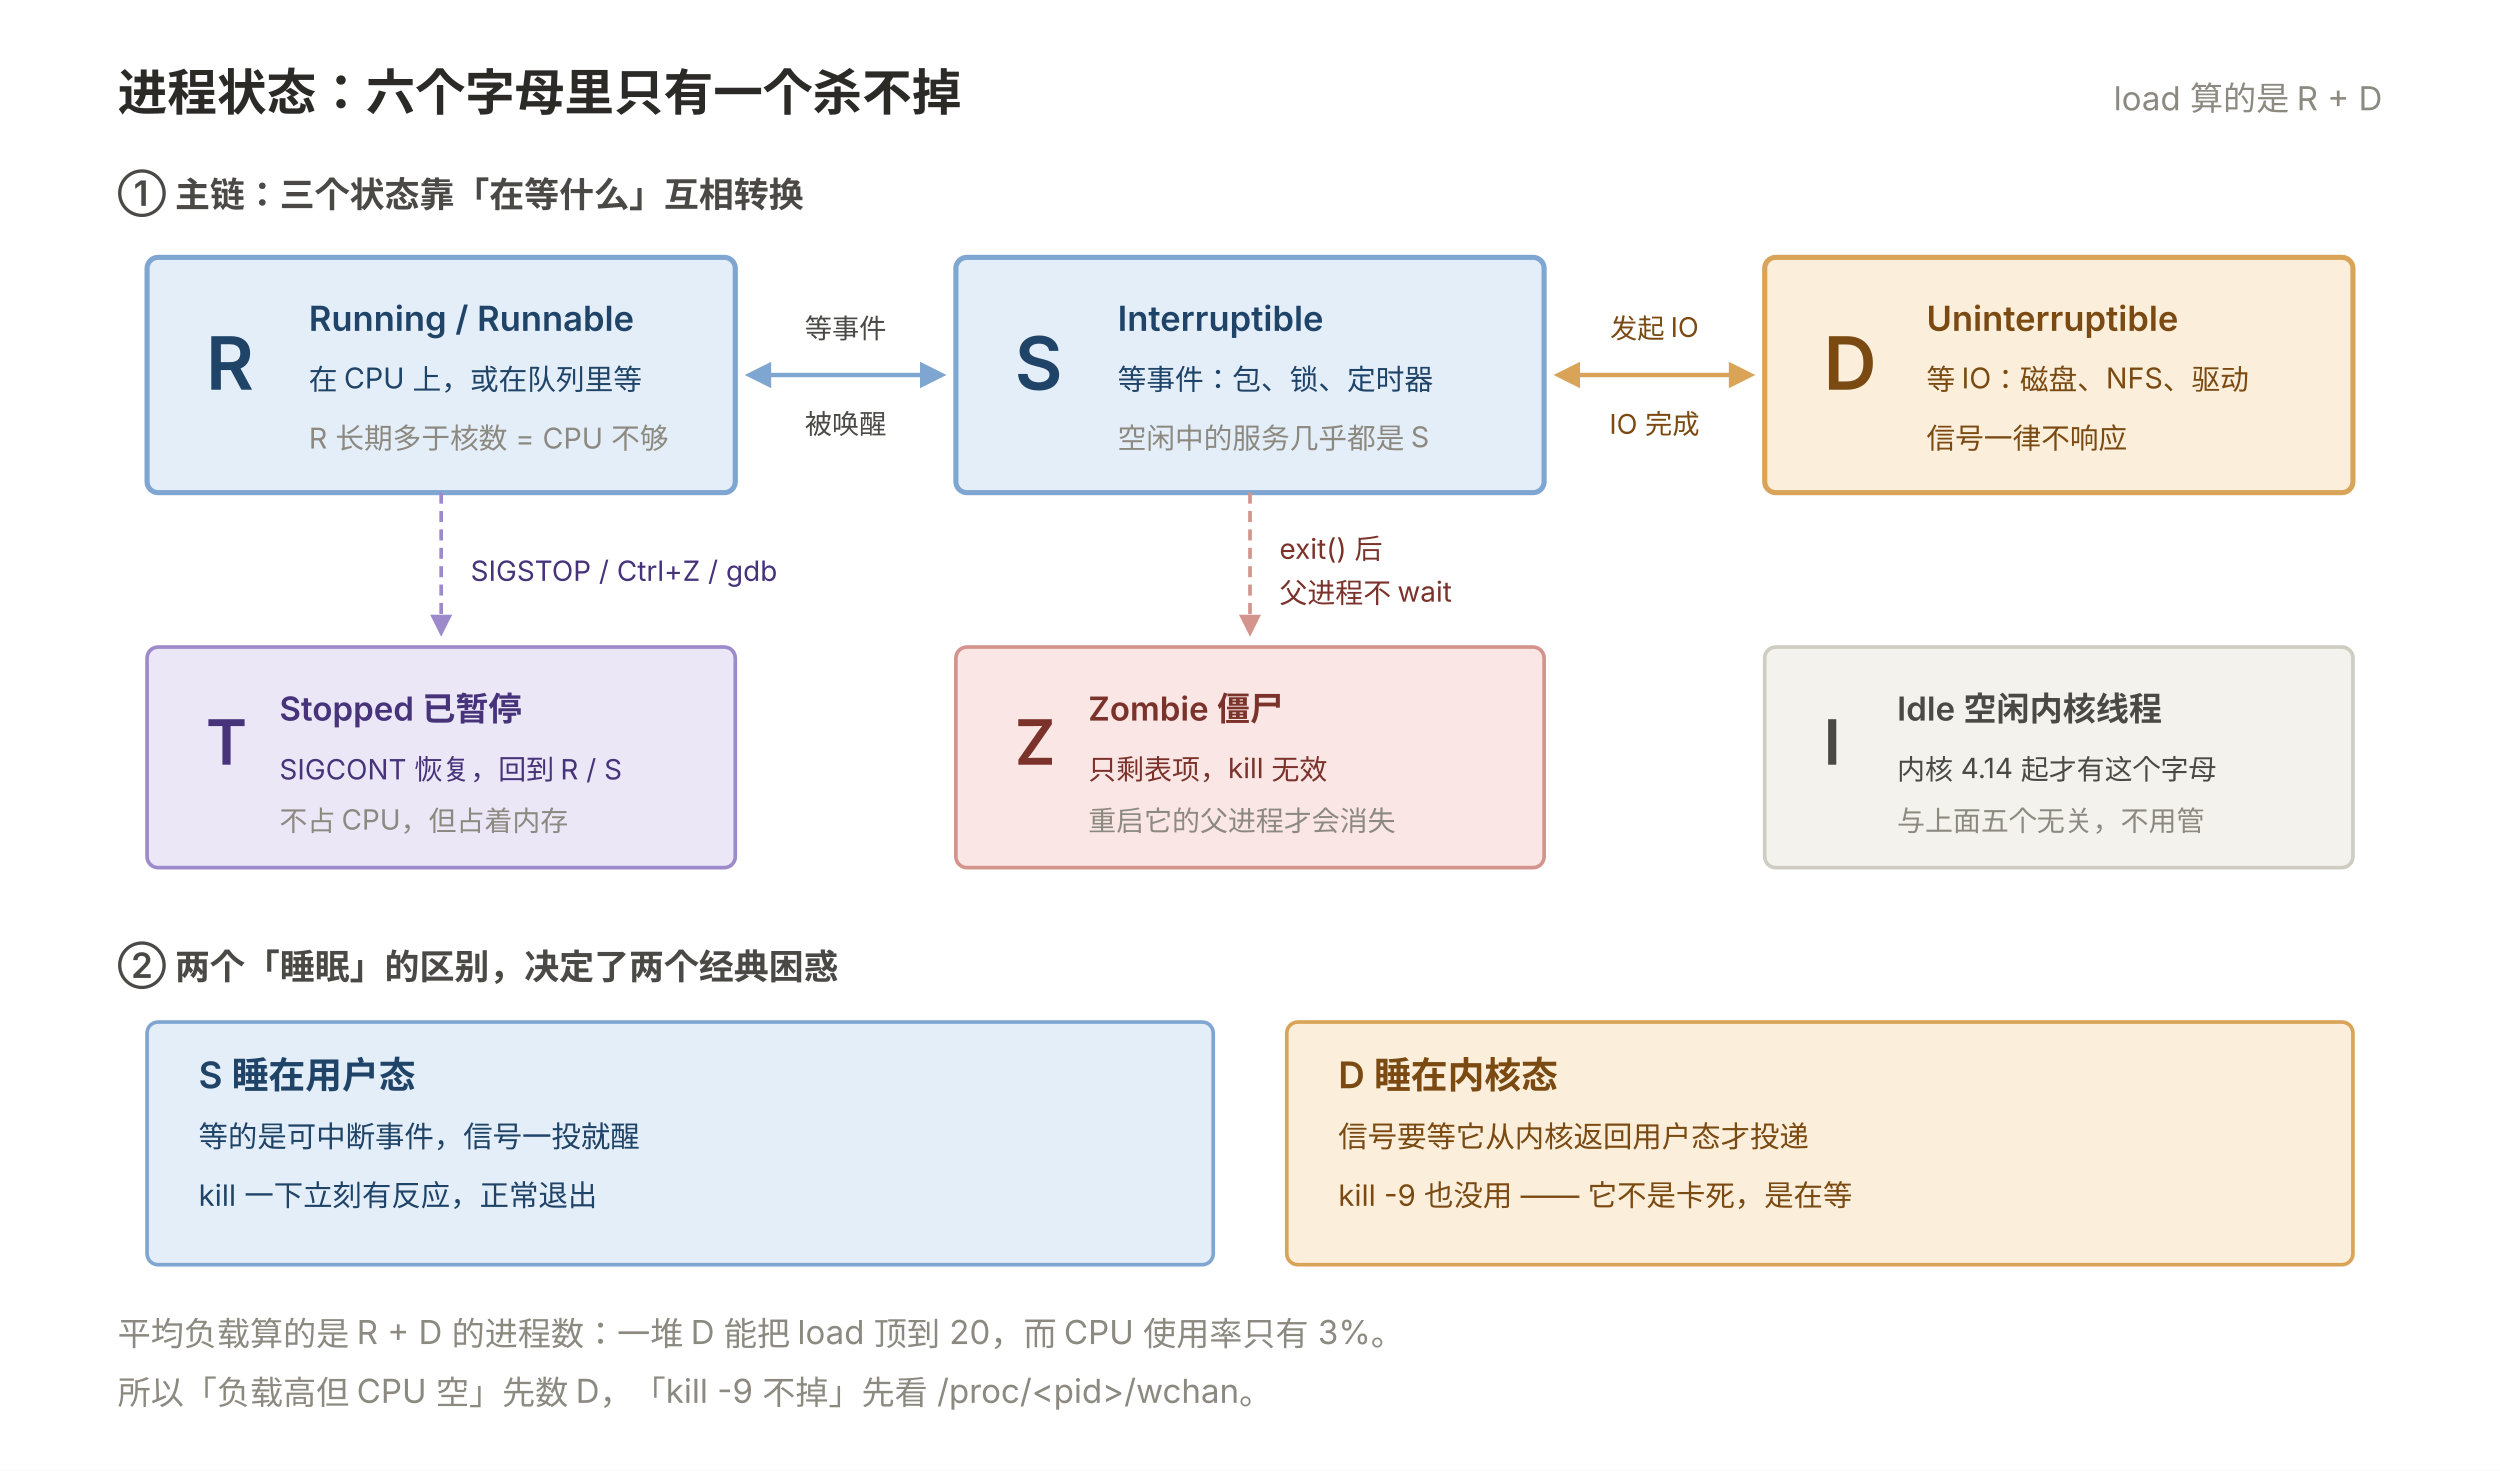
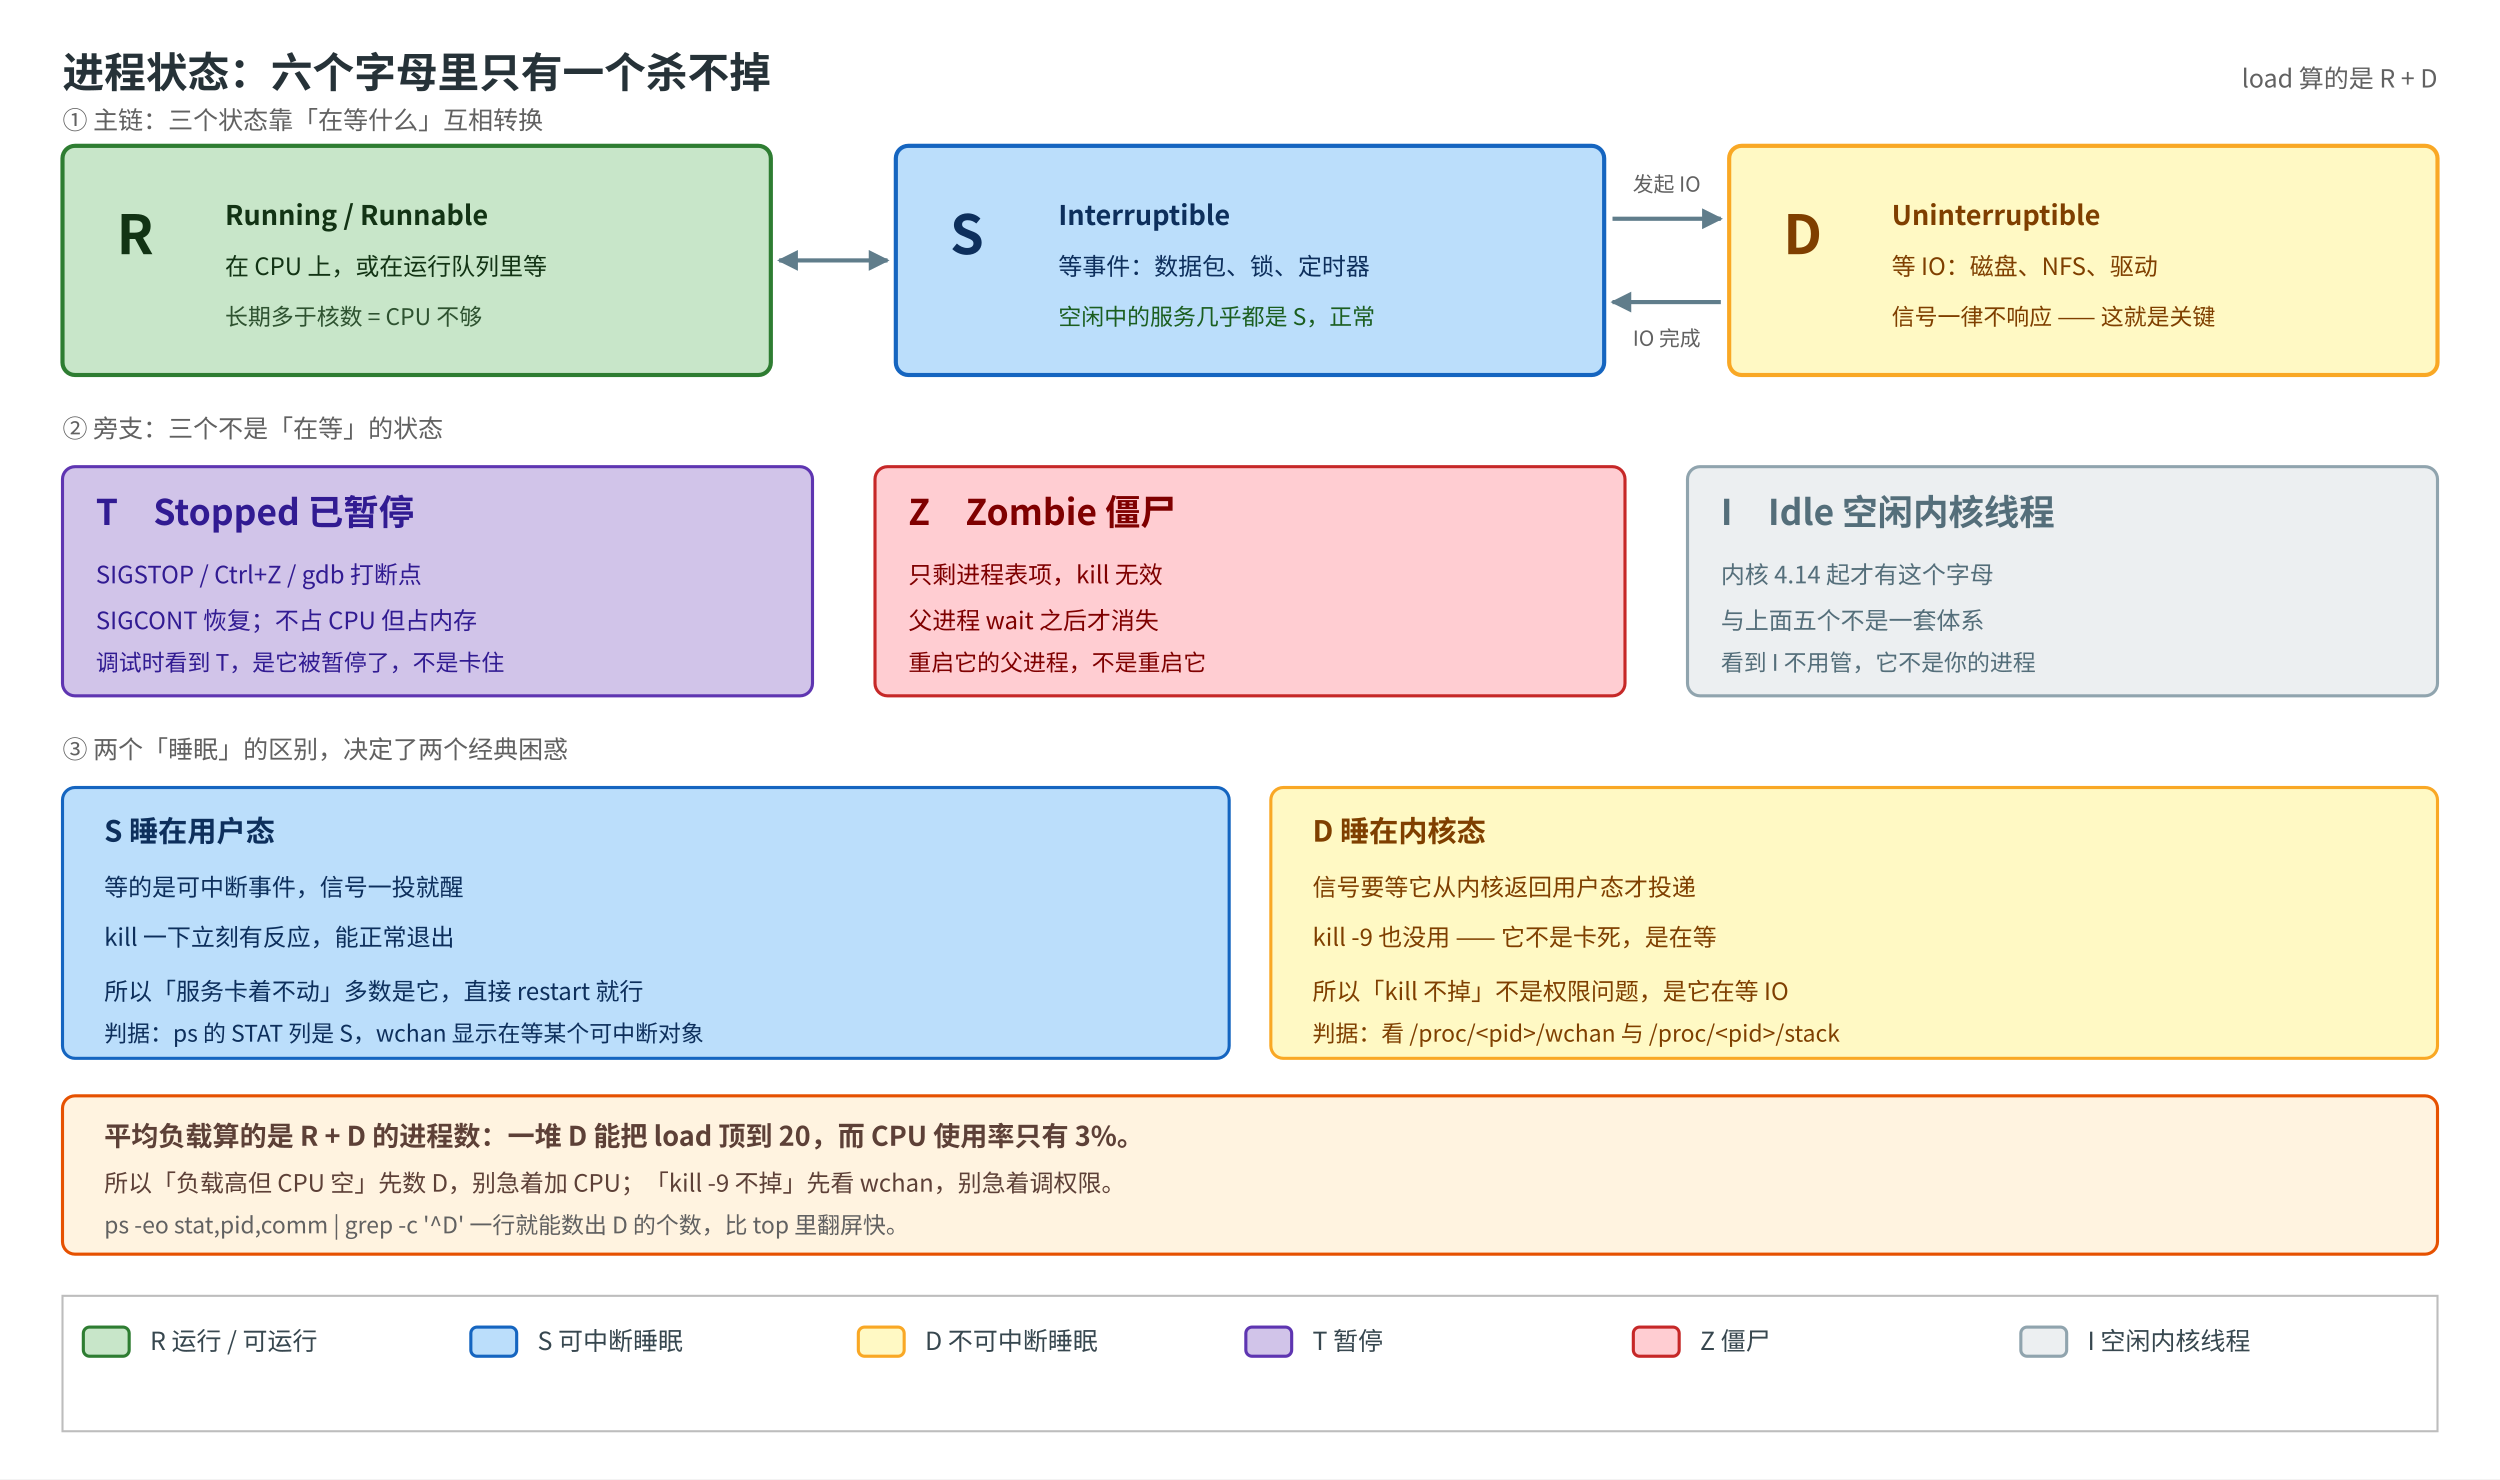
- <svg xmlns="http://www.w3.org/2000/svg" viewBox="0 0 1200 705.88" width="1200" height="705.88" font-family="-apple-system, 'Segoe UI', 'Microsoft YaHei', 'PingFang SC', sans-serif">
-   <g transform="scale(1.764706)">
-     <rect width="680" height="400" fill="#FFFFFF" />
-     <text x="32" y="30" font-size="13.5" font-weight="600" fill="#2B2A27">进程状态：六个字母里只有一个杀不掉</text>
-     <text x="648" y="30" font-size="9" fill="#8C8980" text-anchor="end">load 算的是 R + D</text>
-     <defs>
-       <marker id="a2Blue" viewBox="0 0 10 10" refX="8" refY="5" markerWidth="6" markerHeight="6" orient="auto">
-         <path d="M0,0 L10,5 L0,10 z" fill="#7FA6D0" />
-       </marker>
-       <marker id="a2BlueS" viewBox="0 0 10 10" refX="2" refY="5" markerWidth="6" markerHeight="6" orient="auto">
-         <path d="M10,0 L0,5 L10,10 z" fill="#7FA6D0" />
-       </marker>
-       <marker id="a2Amber" viewBox="0 0 10 10" refX="8" refY="5" markerWidth="6" markerHeight="6" orient="auto">
-         <path d="M0,0 L10,5 L0,10 z" fill="#D9A458" />
-       </marker>
-       <marker id="a2AmberS" viewBox="0 0 10 10" refX="2" refY="5" markerWidth="6" markerHeight="6" orient="auto">
-         <path d="M10,0 L0,5 L10,10 z" fill="#D9A458" />
-       </marker>
-       <marker id="a2Red" viewBox="0 0 10 10" refX="8" refY="5" markerWidth="6" markerHeight="6" orient="auto">
-         <path d="M0,0 L10,5 L0,10 z" fill="#D2948C" />
-       </marker>
-       <marker id="a2Purple" viewBox="0 0 10 10" refX="8" refY="5" markerWidth="6" markerHeight="6" orient="auto">
-         <path d="M0,0 L10,5 L0,10 z" fill="#9C8ACB" />
-       </marker>
-     </defs>
-     <text x="32" y="56" font-size="9.5" font-weight="600" fill="#4A4945">① 主链：三个状态靠「在等什么」互相转换</text>
-     <rect x="40" y="70" width="160" height="64" rx="3" fill="#E4EEF9" stroke="#7FA6D0" stroke-width="1.4" />
-     <text x="56" y="106" font-size="20" font-weight="600" fill="#1F4468">R</text>
-     <text x="84" y="90" font-size="9.4" font-weight="600" fill="#1F4468">Running / Runnable</text>
-     <text x="84" y="106" font-size="7.8" fill="#1F4468">在 CPU 上，或在队列里等</text>
-     <text x="84" y="122" font-size="7.8" fill="#8C8980">R 长期多于核数 = CPU 不够</text>
-     <rect x="260" y="70" width="160" height="64" rx="3" fill="#E4EEF9" stroke="#7FA6D0" stroke-width="1.4" />
-     <text x="276" y="106" font-size="20" font-weight="600" fill="#1F4468">S</text>
-     <text x="304" y="90" font-size="9.4" font-weight="600" fill="#1F4468">Interruptible</text>
-     <text x="304" y="106" font-size="7.8" fill="#1F4468">等事件：包、锁、定时器</text>
-     <text x="304" y="122" font-size="7.8" fill="#8C8980">空闲中的服务几乎都是 S</text>
-     <rect x="480" y="70" width="160" height="64" rx="3" fill="#FBEEDA" stroke="#D9A458" stroke-width="1.4" />
-     <text x="496" y="106" font-size="20" font-weight="600" fill="#7A4A12">D</text>
-     <text x="524" y="90" font-size="9.4" font-weight="600" fill="#7A4A12">Uninterruptible</text>
-     <text x="524" y="106" font-size="7.8" fill="#7A4A12">等 IO：磁盘、NFS、驱动</text>
-     <text x="524" y="122" font-size="7.8" fill="#7A4A12">信号一律不响应</text>
-     <line x1="204" y1="102" x2="256" y2="102" stroke="#7FA6D0" stroke-width="1.2" marker-end="url(#a2Blue)" marker-start="url(#a2BlueS)" />
-     <text x="230" y="92" font-size="7.4" fill="#4A4945" text-anchor="middle">等事件</text>
-     <text x="230" y="118" font-size="7.4" fill="#4A4945" text-anchor="middle">被唤醒</text>
-     <line x1="424" y1="102" x2="476" y2="102" stroke="#D9A458" stroke-width="1.2" marker-end="url(#a2Amber)" marker-start="url(#a2AmberS)" />
-     <text x="450" y="92" font-size="7.4" fill="#7A4A12" text-anchor="middle">发起 IO</text>
-     <text x="450" y="118" font-size="7.4" fill="#7A4A12" text-anchor="middle">IO 完成</text>
-     <line x1="120" y1="134" x2="120" y2="172" stroke="#9C8ACB" stroke-width="1" stroke-dasharray="3 2" marker-end="url(#a2Purple)" />
-     <text x="128" y="158" font-size="7.6" fill="#46337A">SIGSTOP / Ctrl+Z / gdb</text>
-     <line x1="340" y1="134" x2="340" y2="172" stroke="#D2948C" stroke-width="1" stroke-dasharray="3 2" marker-end="url(#a2Red)" />
-     <text x="348" y="152" font-size="7.6" fill="#7A322B">exit() 后</text>
-     <text x="348" y="164" font-size="7.6" fill="#7A322B">父进程不 wait</text>
-     <rect x="40" y="176" width="160" height="60" rx="3" fill="#ECE7F7" stroke="#9C8ACB" stroke-width="1" />
-     <text x="56" y="208" font-size="17" font-weight="600" fill="#46337A">T</text>
-     <text x="76" y="196" font-size="9" font-weight="600" fill="#46337A">Stopped 已暂停</text>
-     <text x="76" y="212" font-size="7.6" fill="#46337A">SIGCONT 恢复，回到 R / S</text>
-     <text x="76" y="226" font-size="7.6" fill="#8C8980">不占 CPU，但占着内存</text>
-     <rect x="260" y="176" width="160" height="60" rx="3" fill="#FAE6E4" stroke="#D2948C" stroke-width="1" />
-     <text x="276" y="208" font-size="17" font-weight="600" fill="#7A322B">Z</text>
-     <text x="296" y="196" font-size="9" font-weight="600" fill="#7A322B">Zombie 僵尸</text>
-     <text x="296" y="212" font-size="7.6" fill="#7A322B">只剩表项，kill 无效</text>
-     <text x="296" y="226" font-size="7.6" fill="#8C8980">重启它的父进程才会消失</text>
-     <rect x="480" y="176" width="160" height="60" rx="3" fill="#F4F2EC" stroke="#CFCCC2" stroke-width="1" />
-     <text x="496" y="208" font-size="17" font-weight="600" fill="#4A4945">I</text>
-     <text x="516" y="196" font-size="9" font-weight="600" fill="#4A4945">Idle 空闲内核线程</text>
-     <text x="516" y="212" font-size="7.6" fill="#4A4945">内核 4.14 起才有这个字母</text>
-     <text x="516" y="226" font-size="7.6" fill="#8C8980">与上面五个无关，不用管</text>
-     <text x="32" y="266" font-size="9.5" font-weight="600" fill="#4A4945">② 两个「睡眠」的区别，决定了两个经典困惑</text>
-     <rect x="40" y="278" width="290" height="66" rx="3" fill="#E4EEF9" stroke="#7FA6D0" stroke-width="1" />
-     <text x="54" y="296" font-size="10" font-weight="600" fill="#1F4468">S 睡在用户态</text>
-     <text x="54" y="312" font-size="8" fill="#1F4468">等的是可中断事件，信号一投就醒</text>
-     <text x="54" y="328" font-size="8" fill="#1F4468">kill 一下立刻有反应，正常退出</text>
-     <rect x="350" y="278" width="290" height="66" rx="3" fill="#FBEEDA" stroke="#D9A458" stroke-width="1" />
-     <text x="364" y="296" font-size="10" font-weight="600" fill="#7A4A12">D 睡在内核态</text>
-     <text x="364" y="312" font-size="8" fill="#7A4A12">信号要等它从内核返回用户态才投递</text>
-     <text x="364" y="328" font-size="8" fill="#7A4A12">kill -9 也没用 —— 它不是卡死，是在等</text>
-     <text x="32" y="366" font-size="9" fill="#8C8980">平均负载算的是 R + D 的进程数：一堆 D 能把 load 顶到 20，而 CPU 使用率只有 3%。</text>
-     <text x="32" y="382" font-size="9" fill="#8C8980">所以「负载高但 CPU 空」先数 D，「kill -9 不掉」先看 /proc/&lt;pid&gt;/wchan。</text>
-   </g>
+ <svg xmlns="http://www.w3.org/2000/svg" viewBox="0 0 1200 710" font-family="'Microsoft YaHei','PingFang SC','Noto Sans CJK SC',sans-serif">
+   <rect x="0" y="0" width="1200" height="710" fill="#ffffff" />
+   <defs>
+     <marker id="arrow" viewBox="0 0 10 10" refX="9" refY="5" markerWidth="10" markerHeight="10" markerUnits="userSpaceOnUse" orient="auto-start-reverse">
+       <path d="M 0 0 L 10 5 L 0 10 z" fill="#607d8b" />
+     </marker>
+   </defs>
+   <text x="30" y="42" font-size="20" font-weight="bold" fill="#263238">进程状态：六个字母里只有一个杀不掉</text>
+   <text x="1170" y="42" font-size="12" fill="#616161" text-anchor="end">load 算的是 R + D</text>
+   <text x="30" y="62" font-size="12" fill="#616161">① 主链：三个状态靠「在等什么」互相转换</text>
+   <rect x="30" y="70" width="340" height="110" rx="6" fill="#c8e6c9" stroke="#2e7d32" stroke-width="2" />
+   <text x="56" y="122" font-size="26" font-weight="bold" fill="#123314">R</text>
+   <text x="108" y="108" font-size="13" font-weight="bold" fill="#123314">Running / Runnable</text>
+   <text x="108" y="132" font-size="11.5" fill="#123314">在 CPU 上，或在运行队列里等</text>
+   <text x="108" y="156" font-size="11" fill="#2e5230">长期多于核数 = CPU 不够</text>
+   <line x1="374" y1="125" x2="426" y2="125" stroke="#607d8b" stroke-width="2" marker-start="url(#arrow)" marker-end="url(#arrow)" />
+   <rect x="430" y="70" width="340" height="110" rx="6" fill="#bbdefb" stroke="#1565c0" stroke-width="2" />
+   <text x="456" y="122" font-size="26" font-weight="bold" fill="#0d2f5c">S</text>
+   <text x="508" y="108" font-size="13" font-weight="bold" fill="#0d2f5c">Interruptible</text>
+   <text x="508" y="132" font-size="11.5" fill="#0d2f5c">等事件：数据包、锁、定时器</text>
+   <text x="508" y="156" font-size="11" fill="#1b5e20">空闲中的服务几乎都是 S，正常</text>
+   <line x1="774" y1="105" x2="826" y2="105" stroke="#607d8b" stroke-width="2" marker-end="url(#arrow)" />
+   <line x1="826" y1="145" x2="774" y2="145" stroke="#607d8b" stroke-width="2" marker-end="url(#arrow)" />
+   <text x="800" y="92" font-size="10" fill="#616161" text-anchor="middle">发起 IO</text>
+   <text x="800" y="166" font-size="10" fill="#616161" text-anchor="middle">IO 完成</text>
+   <rect x="830" y="70" width="340" height="110" rx="6" fill="#fff9c4" stroke="#f9a825" stroke-width="2" />
+   <text x="856" y="122" font-size="26" font-weight="bold" fill="#7f3f00">D</text>
+   <text x="908" y="108" font-size="13" font-weight="bold" fill="#7f3f00">Uninterruptible</text>
+   <text x="908" y="132" font-size="11.5" fill="#7f3f00">等 IO：磁盘、NFS、驱动</text>
+   <text x="908" y="156" font-size="11" fill="#7f3f00">信号一律不响应 —— 这就是关键</text>
+   <text x="30" y="210" font-size="12" fill="#616161">② 旁支：三个不是「在等」的状态</text>
+   <rect x="30" y="224" width="360" height="110" rx="6" fill="#d1c4e9" stroke="#5e35b1" stroke-width="1.5" />
+   <text x="46" y="252" font-size="17" font-weight="bold" fill="#311b92">T　Stopped 已暂停</text>
+   <text x="46" y="280" font-size="11.5" fill="#311b92">SIGSTOP / Ctrl+Z / gdb 打断点</text>
+   <text x="46" y="302" font-size="11.5" fill="#311b92">SIGCONT 恢复；不占 CPU 但占内存</text>
+   <text x="46" y="322" font-size="11" fill="#311b92">调试时看到 T，是它被暂停了，不是卡住</text>
+   <rect x="420" y="224" width="360" height="110" rx="6" fill="#ffcdd2" stroke="#c62828" stroke-width="1.5" />
+   <text x="436" y="252" font-size="17" font-weight="bold" fill="#7f0000">Z　Zombie 僵尸</text>
+   <text x="436" y="280" font-size="11.5" fill="#7f0000">只剩进程表项，kill 无效</text>
+   <text x="436" y="302" font-size="11.5" fill="#7f0000">父进程 wait 之后才消失</text>
+   <text x="436" y="322" font-size="11" fill="#7f0000">重启它的父进程，不是重启它</text>
+   <rect x="810" y="224" width="360" height="110" rx="6" fill="#eceff1" stroke="#90a4ae" stroke-width="1.5" />
+   <text x="826" y="252" font-size="17" font-weight="bold" fill="#546e7a">I　Idle 空闲内核线程</text>
+   <text x="826" y="280" font-size="11.5" fill="#546e7a">内核 4.14 起才有这个字母</text>
+   <text x="826" y="302" font-size="11.5" fill="#546e7a">与上面五个不是一套体系</text>
+   <text x="826" y="322" font-size="11" fill="#546e7a">看到 I 不用管，它不是你的进程</text>
+   <text x="30" y="364" font-size="12" fill="#616161">③ 两个「睡眠」的区别，决定了两个经典困惑</text>
+   <rect x="30" y="378" width="560" height="130" rx="6" fill="#bbdefb" stroke="#1565c0" stroke-width="1.5" />
+   <text x="50" y="404" font-size="14" font-weight="bold" fill="#0d2f5c">S 睡在用户态</text>
+   <text x="50" y="430" font-size="11.5" fill="#0d2f5c">等的是可中断事件，信号一投就醒</text>
+   <text x="50" y="454" font-size="11.5" fill="#0d2f5c">kill 一下立刻有反应，能正常退出</text>
+   <text x="50" y="480" font-size="11.5" fill="#0d2f5c">所以「服务卡着不动」多数是它，直接 restart 就行</text>
+   <text x="50" y="500" font-size="11" fill="#0d2f5c">判据：ps 的 STAT 列是 S，wchan 显示在等某个可中断对象</text>
+   <rect x="610" y="378" width="560" height="130" rx="6" fill="#fff9c4" stroke="#f9a825" stroke-width="1.5" />
+   <text x="630" y="404" font-size="14" font-weight="bold" fill="#7f3f00">D 睡在内核态</text>
+   <text x="630" y="430" font-size="11.5" fill="#7f3f00">信号要等它从内核返回用户态才投递</text>
+   <text x="630" y="454" font-size="11.5" fill="#7f3f00">kill -9 也没用 —— 它不是卡死，是在等</text>
+   <text x="630" y="480" font-size="11.5" fill="#7f3f00">所以「kill 不掉」不是权限问题，是它在等 IO</text>
+   <text x="630" y="500" font-size="11" fill="#7f3f00">判据：看 /proc/&lt;pid&gt;/wchan 与 /proc/&lt;pid&gt;/stack</text>
+   <rect x="30" y="526" width="1140" height="76" rx="6" fill="#fff3e0" stroke="#e65100" stroke-width="1.5" />
+   <text x="50" y="550" font-size="13" font-weight="bold" fill="#5d4037">平均负载算的是 R + D 的进程数：一堆 D 能把 load 顶到 20，而 CPU 使用率只有 3%。</text>
+   <text x="50" y="572" font-size="11.5" fill="#5d4037">所以「负载高但 CPU 空」先数 D，别急着加 CPU；「kill -9 不掉」先看 wchan，别急着调权限。</text>
+   <text x="50" y="592" font-size="11" fill="#616161">ps -eo stat,pid,comm | grep -c '^D' 一行就能数出 D 的个数，比 top 里翻屏快。</text>
+   <rect x="30" y="622" width="1140" height="65" fill="#ffffff" stroke="#bdbdbd" stroke-width="1" />
+   <rect x="40" y="637" width="22" height="14" rx="3" fill="#c8e6c9" stroke="#2e7d32" stroke-width="1.5" />
+   <text x="72" y="648" font-size="12" fill="#37474f">R 运行 / 可运行</text>
+   <rect x="226" y="637" width="22" height="14" rx="3" fill="#bbdefb" stroke="#1565c0" stroke-width="1.5" />
+   <text x="258" y="648" font-size="12" fill="#37474f">S 可中断睡眠</text>
+   <rect x="412" y="637" width="22" height="14" rx="3" fill="#fff9c4" stroke="#f9a825" stroke-width="1.5" />
+   <text x="444" y="648" font-size="12" fill="#37474f">D 不可中断睡眠</text>
+   <rect x="598" y="637" width="22" height="14" rx="3" fill="#d1c4e9" stroke="#5e35b1" stroke-width="1.5" />
+   <text x="630" y="648" font-size="12" fill="#37474f">T 暂停</text>
+   <rect x="784" y="637" width="22" height="14" rx="3" fill="#ffcdd2" stroke="#c62828" stroke-width="1.5" />
+   <text x="816" y="648" font-size="12" fill="#37474f">Z 僵尸</text>
+   <rect x="970" y="637" width="22" height="14" rx="3" fill="#eceff1" stroke="#90a4ae" stroke-width="1.5" />
+   <text x="1002" y="648" font-size="12" fill="#37474f">I 空闲内核线程</text>
</svg>
